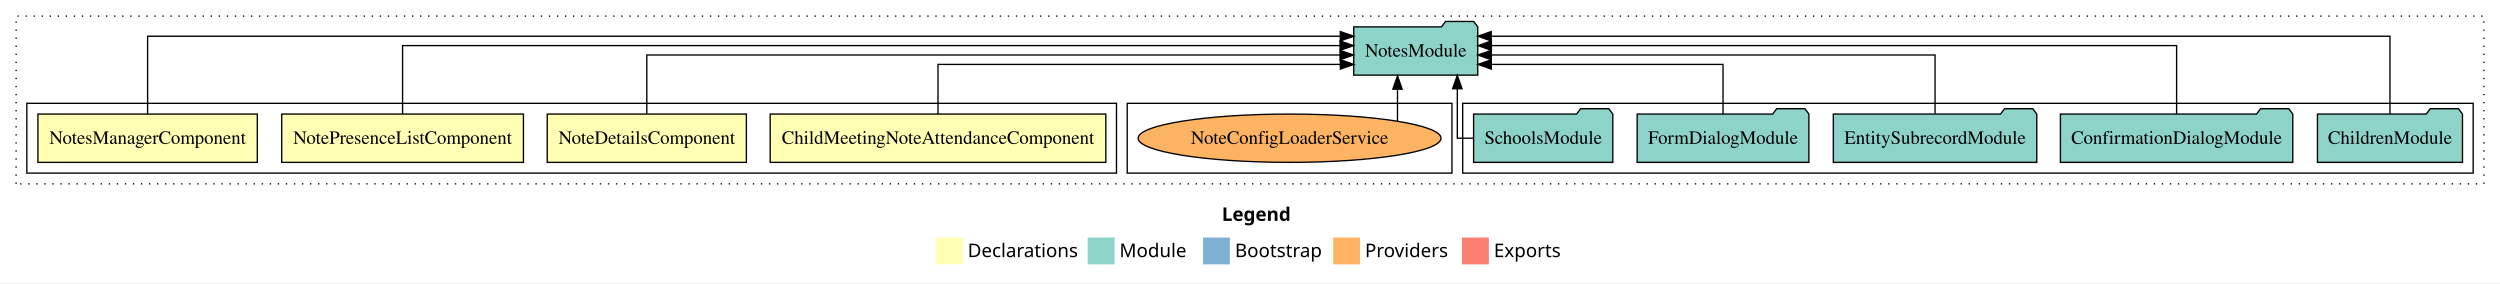
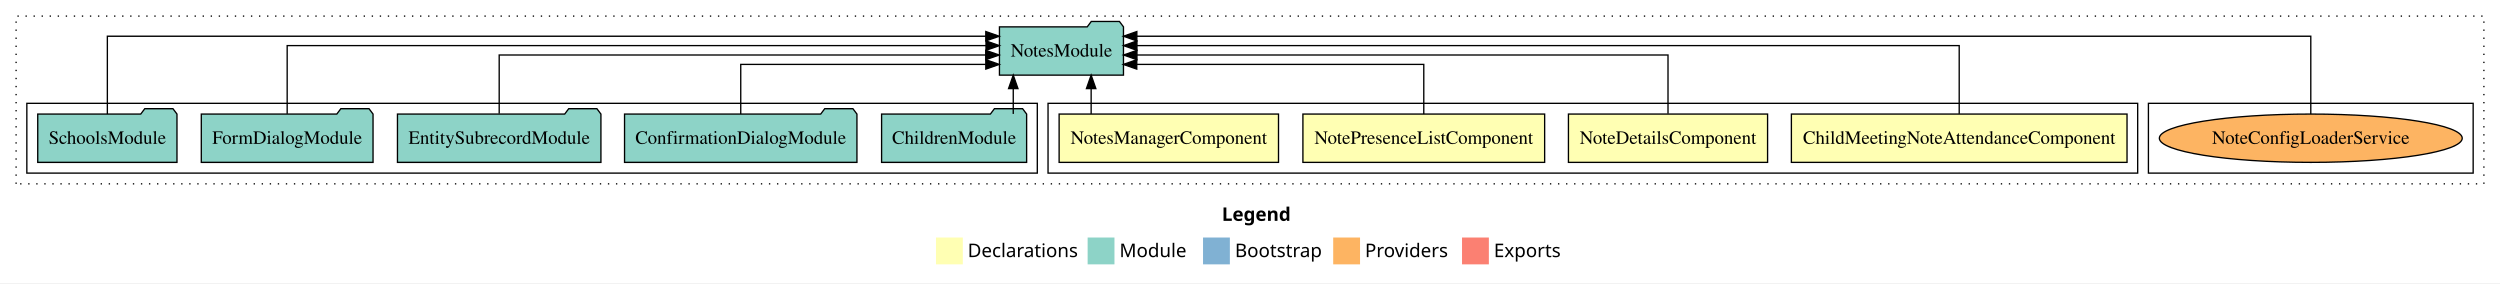
<svg xmlns="http://www.w3.org/2000/svg" width="1863pt" height="211pt" viewBox="0.00 0.00 1863.00 211.00">
  <g id="graph0" class="graph" transform="scale(1 1) rotate(0) translate(4 207)">
    <polygon fill="white" stroke="transparent" points="-4,4 -4,-207 1859,-207 1859,4 -4,4" />
    <text text-anchor="start" x="906.51" y="-42.4" font-family="sans-serif" font-weight="bold" font-size="14.00">Legend</text>
    <polygon fill="#ffffb3" stroke="transparent" points="693.5,-10 693.5,-30 713.5,-30 713.5,-10 693.5,-10" />
    <text text-anchor="start" x="717.13" y="-15.4" font-family="sans-serif" font-size="14.00">  Declarations</text>
    <polygon fill="#8dd3c7" stroke="transparent" points="806.5,-10 806.5,-30 826.5,-30 826.5,-10 806.5,-10" />
    <text text-anchor="start" x="830.23" y="-15.4" font-family="sans-serif" font-size="14.00">  Module</text>
    <polygon fill="#80b1d3" stroke="transparent" points="892.5,-10 892.5,-30 912.5,-30 912.5,-10 892.5,-10" />
    <text text-anchor="start" x="916.28" y="-15.4" font-family="sans-serif" font-size="14.00">  Bootstrap</text>
    <polygon fill="#fdb462" stroke="transparent" points="989.5,-10 989.5,-30 1009.5,-30 1009.5,-10 989.5,-10" />
    <text text-anchor="start" x="1013.17" y="-15.4" font-family="sans-serif" font-size="14.00">  Providers</text>
    <polygon fill="#fb8072" stroke="transparent" points="1085.5,-10 1085.5,-30 1105.5,-30 1105.5,-10 1085.5,-10" />
    <text text-anchor="start" x="1109.23" y="-15.4" font-family="sans-serif" font-size="14.00">  Exports</text>
    <g id="clust1" class="cluster">
      <polygon fill="none" stroke="black" stroke-dasharray="1,5" points="8,-70 8,-195 1847,-195 1847,-70 8,-70" />
    </g>
-     <g id="clust7" class="cluster">
-       <polygon fill="none" stroke="black" points="1086,-78 1086,-130 1839,-130 1839,-78 1086,-78" />
-     </g>
    <g id="clust10" class="cluster">
-       <polygon fill="none" stroke="black" points="836,-78 836,-130 1078,-130 1078,-78 836,-78" />
+       <polygon fill="none" stroke="black" points="1597,-78 1597,-130 1839,-130 1839,-78 1597,-78" />
    </g>
    <g id="clust2" class="cluster">
-       <polygon fill="none" stroke="black" points="16,-78 16,-130 828,-130 828,-78 16,-78" />
+       <polygon fill="none" stroke="black" points="777,-78 777,-130 1589,-130 1589,-78 777,-78" />
+     </g>
+     <g id="clust7" class="cluster">
+       <polygon fill="none" stroke="black" points="16,-78 16,-130 769,-130 769,-78 16,-78" />
    </g>
    <g id="node1" class="node">
-       <polygon fill="#ffffb3" stroke="black" points="820.06,-122 569.94,-122 569.94,-86 820.06,-86 820.06,-122" />
-       <text text-anchor="middle" x="695" y="-99.8" font-family="Times,serif" font-size="14.00">ChildMeetingNoteAttendanceComponent</text>
+       <polygon fill="#ffffb3" stroke="black" points="1581.06,-122 1330.94,-122 1330.94,-86 1581.06,-86 1581.06,-122" />
+       <text text-anchor="middle" x="1456" y="-99.8" font-family="Times,serif" font-size="14.00">ChildMeetingNoteAttendanceComponent</text>
    </g>
    <g id="node5" class="node">
-       <polygon fill="#8dd3c7" stroke="black" points="1097.21,-187 1094.21,-191 1073.21,-191 1070.21,-187 1004.79,-187 1004.79,-151 1097.21,-151 1097.21,-187" />
-       <text text-anchor="middle" x="1051" y="-164.8" font-family="Times,serif" font-size="14.00">NotesModule</text>
+       <polygon fill="#8dd3c7" stroke="black" points="833.21,-187 830.21,-191 809.21,-191 806.21,-187 740.79,-187 740.79,-151 833.21,-151 833.21,-187" />
+       <text text-anchor="middle" x="787" y="-164.8" font-family="Times,serif" font-size="14.00">NotesModule</text>
    </g>
    <g id="edge1" class="edge">
-       <path fill="none" stroke="black" d="M695,-122.01C695,-138.05 695,-159 695,-159 695,-159 994.82,-159 994.82,-159" />
-       <polygon fill="black" stroke="black" points="994.82,-162.5 1004.82,-159 994.82,-155.5 994.82,-162.5" />
+       <path fill="none" stroke="black" d="M1456,-122.13C1456,-142.57 1456,-173 1456,-173 1456,-173 843.25,-173 843.25,-173" />
+       <polygon fill="black" stroke="black" points="843.25,-169.5 833.25,-173 843.25,-176.5 843.25,-169.5" />
    </g>
    <g id="node2" class="node">
-       <polygon fill="#ffffb3" stroke="black" points="552.2,-122 403.8,-122 403.8,-86 552.2,-86 552.2,-122" />
-       <text text-anchor="middle" x="478" y="-99.8" font-family="Times,serif" font-size="14.00">NoteDetailsComponent</text>
+       <polygon fill="#ffffb3" stroke="black" points="1313.2,-122 1164.8,-122 1164.8,-86 1313.2,-86 1313.2,-122" />
+       <text text-anchor="middle" x="1239" y="-99.8" font-family="Times,serif" font-size="14.00">NoteDetailsComponent</text>
    </g>
    <g id="edge2" class="edge">
-       <path fill="none" stroke="black" d="M478,-122.27C478,-140.56 478,-166 478,-166 478,-166 994.59,-166 994.59,-166" />
-       <polygon fill="black" stroke="black" points="994.59,-169.5 1004.59,-166 994.59,-162.5 994.59,-169.5" />
+       <path fill="none" stroke="black" d="M1239,-122.27C1239,-140.56 1239,-166 1239,-166 1239,-166 843.25,-166 843.25,-166" />
+       <polygon fill="black" stroke="black" points="843.25,-162.5 833.25,-166 843.25,-169.5 843.25,-162.5" />
    </g>
    <g id="node3" class="node">
-       <polygon fill="#ffffb3" stroke="black" points="386.07,-122 205.93,-122 205.93,-86 386.07,-86 386.07,-122" />
-       <text text-anchor="middle" x="296" y="-99.8" font-family="Times,serif" font-size="14.00">NotePresenceListComponent</text>
+       <polygon fill="#ffffb3" stroke="black" points="1147.07,-122 966.93,-122 966.93,-86 1147.07,-86 1147.07,-122" />
+       <text text-anchor="middle" x="1057" y="-99.8" font-family="Times,serif" font-size="14.00">NotePresenceListComponent</text>
    </g>
    <g id="edge3" class="edge">
-       <path fill="none" stroke="black" d="M296,-122.13C296,-142.57 296,-173 296,-173 296,-173 994.62,-173 994.62,-173" />
-       <polygon fill="black" stroke="black" points="994.62,-176.5 1004.62,-173 994.62,-169.5 994.62,-176.5" />
+       <path fill="none" stroke="black" d="M1057,-122.01C1057,-138.05 1057,-159 1057,-159 1057,-159 843.11,-159 843.11,-159" />
+       <polygon fill="black" stroke="black" points="843.11,-155.5 833.11,-159 843.11,-162.5 843.11,-155.5" />
    </g>
    <g id="node4" class="node">
-       <polygon fill="#ffffb3" stroke="black" points="187.74,-122 24.26,-122 24.26,-86 187.74,-86 187.74,-122" />
-       <text text-anchor="middle" x="106" y="-99.8" font-family="Times,serif" font-size="14.00">NotesManagerComponent</text>
+       <polygon fill="#ffffb3" stroke="black" points="948.74,-122 785.26,-122 785.26,-86 948.74,-86 948.74,-122" />
+       <text text-anchor="middle" x="867" y="-99.8" font-family="Times,serif" font-size="14.00">NotesManagerComponent</text>
    </g>
    <g id="edge4" class="edge">
-       <path fill="none" stroke="black" d="M106,-122.01C106,-144.49 106,-180 106,-180 106,-180 994.78,-180 994.78,-180" />
-       <polygon fill="black" stroke="black" points="994.78,-183.5 1004.78,-180 994.78,-176.5 994.78,-183.5" />
+       <path fill="none" stroke="black" d="M809.12,-122.11C809.12,-122.11 809.12,-140.99 809.12,-140.99" />
+       <polygon fill="black" stroke="black" points="805.62,-140.99 809.12,-150.99 812.62,-140.99 805.62,-140.99" />
    </g>
    <g id="node6" class="node">
-       <polygon fill="#8dd3c7" stroke="black" points="1831.04,-122 1828.04,-126 1807.04,-126 1804.04,-122 1722.96,-122 1722.96,-86 1831.04,-86 1831.04,-122" />
-       <text text-anchor="middle" x="1777" y="-99.8" font-family="Times,serif" font-size="14.00">ChildrenModule</text>
+       <polygon fill="#8dd3c7" stroke="black" points="761.04,-122 758.04,-126 737.04,-126 734.04,-122 652.96,-122 652.96,-86 761.04,-86 761.04,-122" />
+       <text text-anchor="middle" x="707" y="-99.8" font-family="Times,serif" font-size="14.00">ChildrenModule</text>
    </g>
    <g id="edge5" class="edge">
-       <path fill="none" stroke="black" d="M1777,-122.01C1777,-144.49 1777,-180 1777,-180 1777,-180 1107.24,-180 1107.24,-180" />
-       <polygon fill="black" stroke="black" points="1107.24,-176.5 1097.24,-180 1107.24,-183.5 1107.24,-176.5" />
+       <path fill="none" stroke="black" d="M751.08,-122.11C751.08,-122.11 751.08,-140.99 751.08,-140.99" />
+       <polygon fill="black" stroke="black" points="747.58,-140.99 751.08,-150.99 754.58,-140.99 747.58,-140.99" />
    </g>
    <g id="node7" class="node">
-       <polygon fill="#8dd3c7" stroke="black" points="1704.59,-122 1701.59,-126 1680.59,-126 1677.59,-122 1531.41,-122 1531.41,-86 1704.59,-86 1704.59,-122" />
-       <text text-anchor="middle" x="1618" y="-99.8" font-family="Times,serif" font-size="14.00">ConfirmationDialogModule</text>
+       <polygon fill="#8dd3c7" stroke="black" points="634.59,-122 631.59,-126 610.59,-126 607.59,-122 461.41,-122 461.41,-86 634.59,-86 634.59,-122" />
+       <text text-anchor="middle" x="548" y="-99.8" font-family="Times,serif" font-size="14.00">ConfirmationDialogModule</text>
    </g>
    <g id="edge6" class="edge">
-       <path fill="none" stroke="black" d="M1618,-122.13C1618,-142.57 1618,-173 1618,-173 1618,-173 1107.4,-173 1107.4,-173" />
-       <polygon fill="black" stroke="black" points="1107.4,-169.5 1097.4,-173 1107.4,-176.5 1107.4,-169.5" />
+       <path fill="none" stroke="black" d="M548,-122.01C548,-138.05 548,-159 548,-159 548,-159 730.64,-159 730.64,-159" />
+       <polygon fill="black" stroke="black" points="730.64,-162.5 740.64,-159 730.63,-155.5 730.64,-162.5" />
    </g>
    <g id="node8" class="node">
-       <polygon fill="#8dd3c7" stroke="black" points="1513.81,-122 1510.81,-126 1489.81,-126 1486.81,-122 1362.19,-122 1362.19,-86 1513.81,-86 1513.81,-122" />
-       <text text-anchor="middle" x="1438" y="-99.8" font-family="Times,serif" font-size="14.00">EntitySubrecordModule</text>
+       <polygon fill="#8dd3c7" stroke="black" points="443.81,-122 440.81,-126 419.81,-126 416.81,-122 292.19,-122 292.19,-86 443.81,-86 443.81,-122" />
+       <text text-anchor="middle" x="368" y="-99.8" font-family="Times,serif" font-size="14.00">EntitySubrecordModule</text>
    </g>
    <g id="edge7" class="edge">
-       <path fill="none" stroke="black" d="M1438,-122.27C1438,-140.56 1438,-166 1438,-166 1438,-166 1107.3,-166 1107.3,-166" />
-       <polygon fill="black" stroke="black" points="1107.3,-162.5 1097.3,-166 1107.3,-169.5 1107.3,-162.5" />
+       <path fill="none" stroke="black" d="M368,-122.27C368,-140.56 368,-166 368,-166 368,-166 730.56,-166 730.56,-166" />
+       <polygon fill="black" stroke="black" points="730.56,-169.5 740.56,-166 730.56,-162.5 730.56,-169.5" />
    </g>
    <g id="node9" class="node">
-       <polygon fill="#8dd3c7" stroke="black" points="1343.99,-122 1340.99,-126 1319.99,-126 1316.99,-122 1216.01,-122 1216.01,-86 1343.99,-86 1343.99,-122" />
-       <text text-anchor="middle" x="1280" y="-99.8" font-family="Times,serif" font-size="14.00">FormDialogModule</text>
+       <polygon fill="#8dd3c7" stroke="black" points="273.99,-122 270.99,-126 249.99,-126 246.99,-122 146.01,-122 146.01,-86 273.99,-86 273.99,-122" />
+       <text text-anchor="middle" x="210" y="-99.8" font-family="Times,serif" font-size="14.00">FormDialogModule</text>
    </g>
    <g id="edge8" class="edge">
-       <path fill="none" stroke="black" d="M1280,-122.01C1280,-138.05 1280,-159 1280,-159 1280,-159 1107.34,-159 1107.34,-159" />
-       <polygon fill="black" stroke="black" points="1107.34,-155.5 1097.34,-159 1107.34,-162.5 1107.34,-155.5" />
+       <path fill="none" stroke="black" d="M210,-122.13C210,-142.57 210,-173 210,-173 210,-173 730.76,-173 730.76,-173" />
+       <polygon fill="black" stroke="black" points="730.76,-176.5 740.76,-173 730.76,-169.5 730.76,-176.5" />
    </g>
    <g id="node10" class="node">
-       <polygon fill="#8dd3c7" stroke="black" points="1197.88,-122 1194.88,-126 1173.88,-126 1170.88,-122 1094.12,-122 1094.12,-86 1197.88,-86 1197.88,-122" />
-       <text text-anchor="middle" x="1146" y="-99.8" font-family="Times,serif" font-size="14.00">SchoolsModule</text>
+       <polygon fill="#8dd3c7" stroke="black" points="127.88,-122 124.88,-126 103.88,-126 100.88,-122 24.12,-122 24.12,-86 127.88,-86 127.88,-122" />
+       <text text-anchor="middle" x="76" y="-99.8" font-family="Times,serif" font-size="14.00">SchoolsModule</text>
    </g>
    <g id="edge9" class="edge">
-       <path fill="none" stroke="black" d="M1094.03,-104C1086.92,-104 1081.99,-104 1081.99,-104 1081.99,-104 1081.99,-140.89 1081.99,-140.89" />
-       <polygon fill="black" stroke="black" points="1078.49,-140.89 1081.99,-150.89 1085.49,-140.89 1078.49,-140.89" />
+       <path fill="none" stroke="black" d="M76,-122.01C76,-144.49 76,-180 76,-180 76,-180 730.62,-180 730.62,-180" />
+       <polygon fill="black" stroke="black" points="730.62,-183.5 740.62,-180 730.62,-176.5 730.62,-183.5" />
    </g>
    <g id="node11" class="node">
-       <ellipse fill="#fdb462" stroke="black" cx="957" cy="-104" rx="112.86" ry="18" />
-       <text text-anchor="middle" x="957" y="-99.8" font-family="Times,serif" font-size="14.00">NoteConfigLoaderService</text>
+       <ellipse fill="#fdb462" stroke="black" cx="1718" cy="-104" rx="112.86" ry="18" />
+       <text text-anchor="middle" x="1718" y="-99.8" font-family="Times,serif" font-size="14.00">NoteConfigLoaderService</text>
    </g>
    <g id="edge10" class="edge">
-       <path fill="none" stroke="black" d="M1037.41,-116.84C1037.41,-116.84 1037.41,-140.52 1037.41,-140.52" />
-       <polygon fill="black" stroke="black" points="1033.91,-140.52 1037.41,-150.52 1040.91,-140.52 1033.91,-140.52" />
+       <path fill="none" stroke="black" d="M1718,-122.01C1718,-144.49 1718,-180 1718,-180 1718,-180 843.17,-180 843.17,-180" />
+       <polygon fill="black" stroke="black" points="843.17,-176.5 833.17,-180 843.17,-183.5 843.17,-176.5" />
    </g>
  </g>
</svg>
